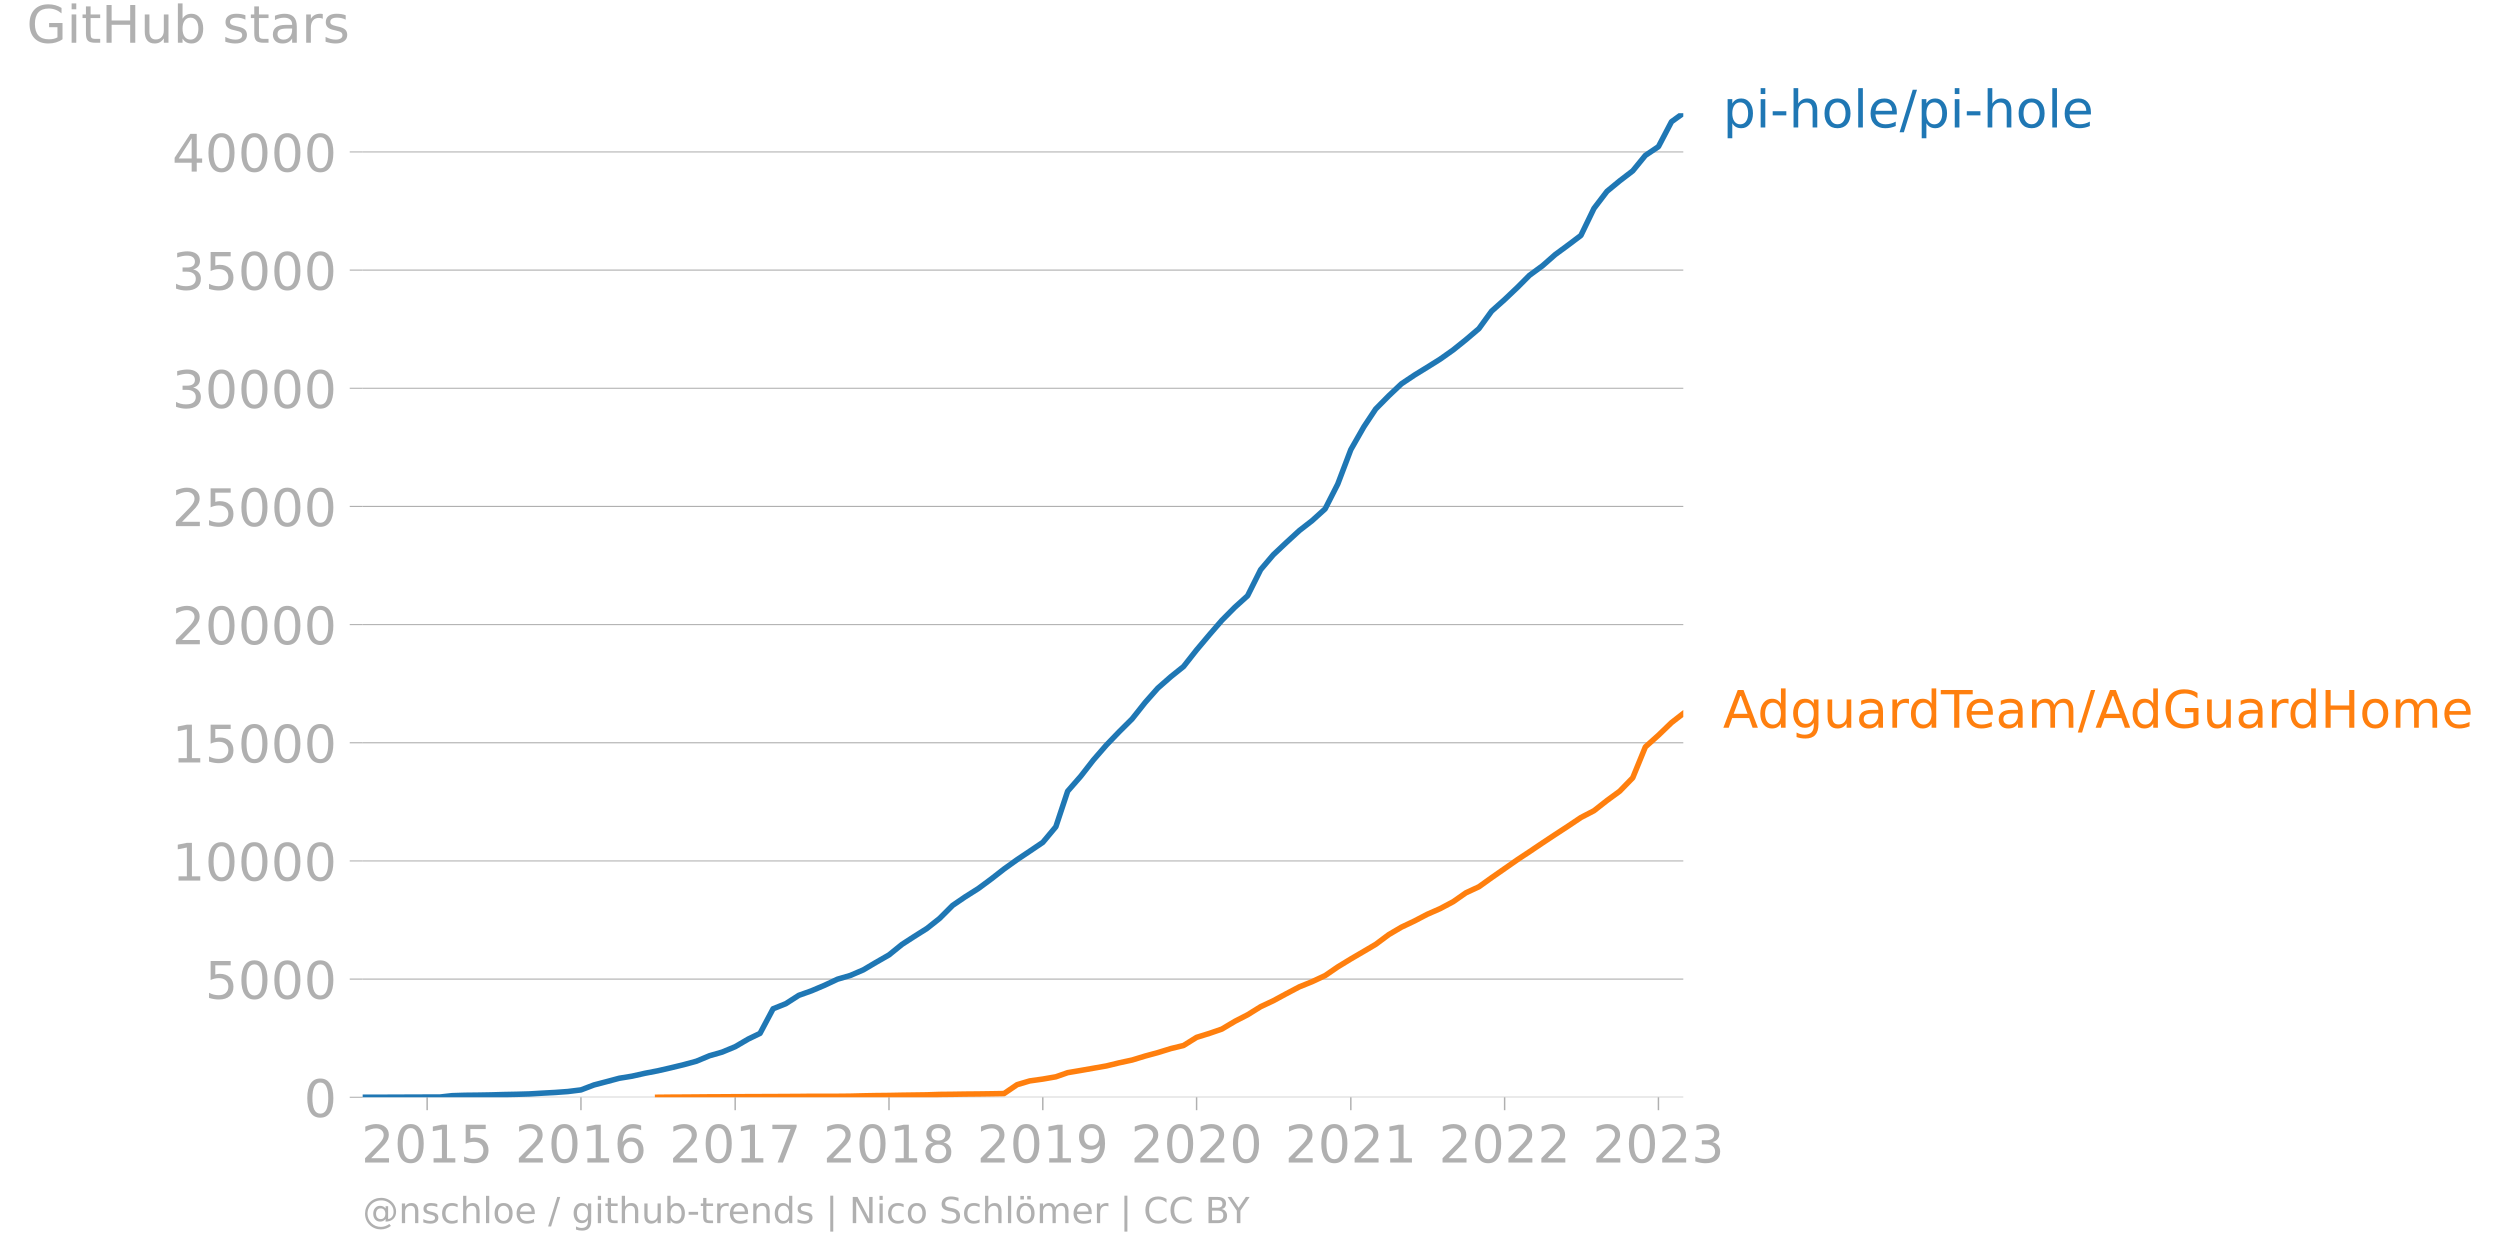
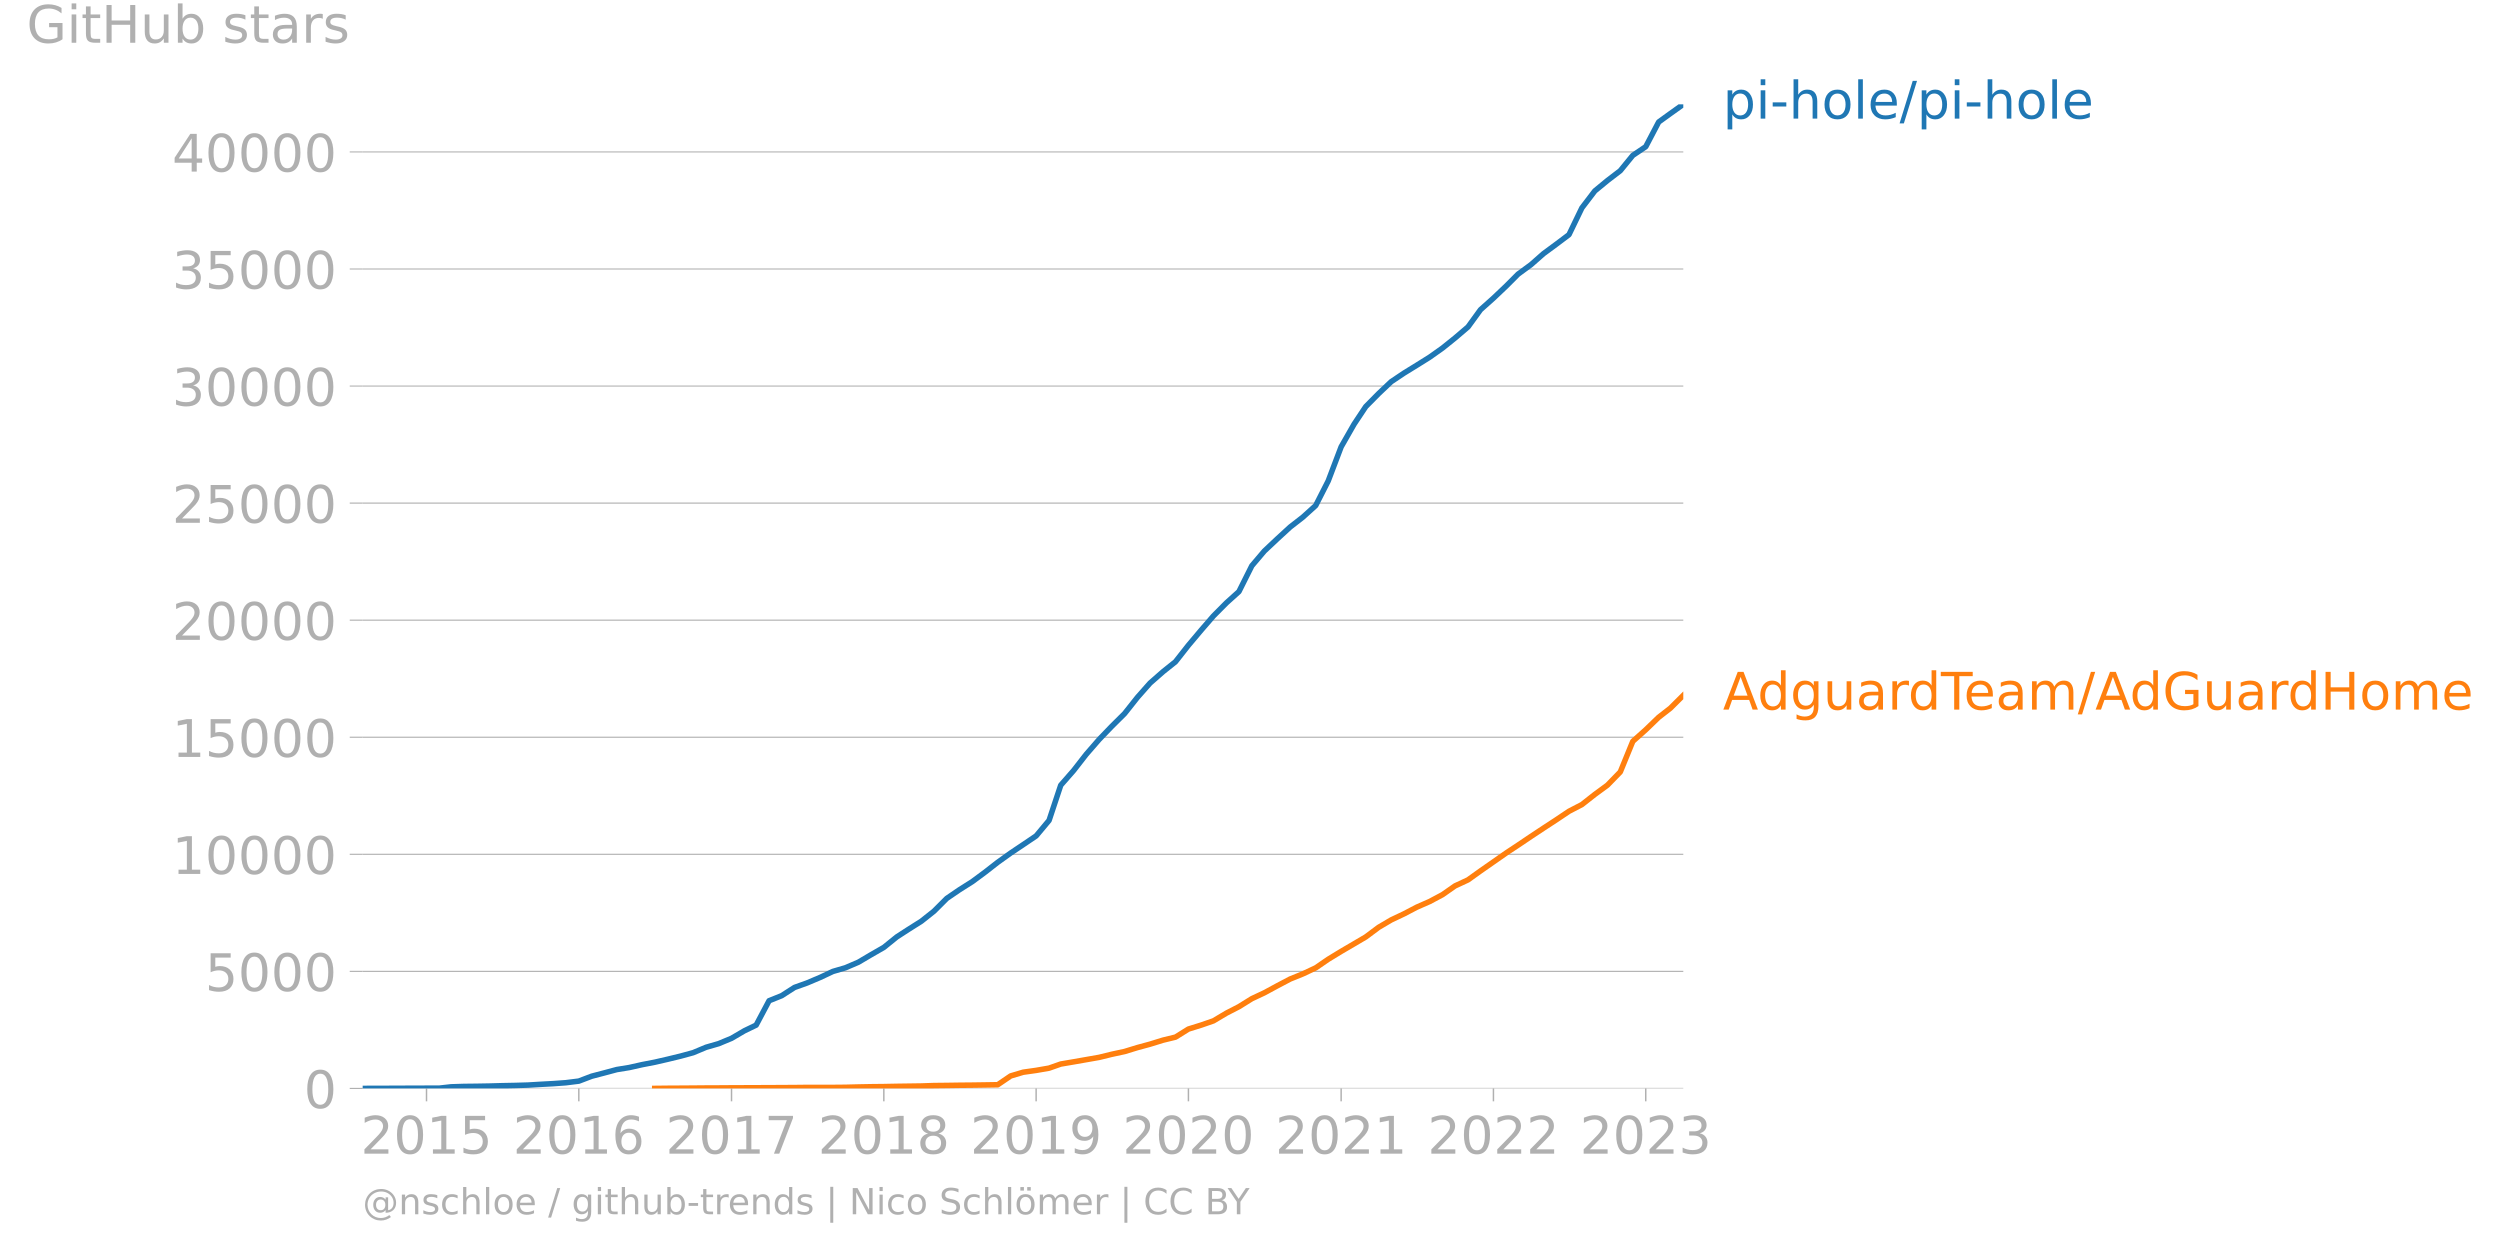
- <svg xmlns="http://www.w3.org/2000/svg" xmlns:xlink="http://www.w3.org/1999/xlink" width="901.394" height="453.667" viewBox="0 0 676.045 340.25">
+ <svg xmlns="http://www.w3.org/2000/svg" xmlns:xlink="http://www.w3.org/1999/xlink" width="901.394" height="450.472" viewBox="0 0 676.045 337.854">
  <defs>
    <style>*{stroke-linejoin:round;stroke-linecap:butt}</style>
  </defs>
  <g id="figure_1">
-     <path id="patch_1" d="M0 340.25h676.045V0H0v340.25z" style="fill:none" />
+     <path id="patch_1" d="M0 337.854h676.045V0H0v337.854z" style="fill:none" />
    <g id="axes_1">
-       <path id="patch_2" d="M98.073 296.723h357.12V30.611H98.073v266.112z" style="fill:none" />
+       <path id="patch_2" d="M98.073 294.327h357.12V28.215H98.073v266.112z" style="fill:none" />
      <g id="matplotlib.axis_1">
        <g id="xtick_1">
          <g id="line2d_1">
            <defs>
-               <path id="md83673de1a" d="M0 0v3.5" style="stroke:#b0b0b0;stroke-width:.4" />
-             </defs>
-             <use xlink:href="#md83673de1a" x="115.508" y="296.723" style="fill:#b0b0b0;stroke:#b0b0b0;stroke-width:.4" />
-           </g>
-           <g id="text_1" style="fill:#b0b0b0" transform="matrix(.14 0 0 -.14 97.693 314.361)">
+               <path id="m248566c7c0" d="M0 0v3.5" style="stroke:#b0b0b0;stroke-width:.4" />
+             </defs>
+             <use xlink:href="#m248566c7c0" x="115.337" y="294.327" style="fill:#b0b0b0;stroke:#b0b0b0;stroke-width:.4" />
+           </g>
+           <g id="text_1" style="fill:#b0b0b0" transform="matrix(.14 0 0 -.14 97.522 311.965)">
            <defs>
              <path id="DejaVuSans-32" d="M1228 531h2203V0H469v531q359 372 979 998 621 627 780 809 303 340 423 576 121 236 121 464 0 372-261 606-261 235-680 235-297 0-627-103-329-103-704-313v638q381 153 712 231 332 78 607 78 725 0 1156-363 431-362 431-968 0-288-108-546-107-257-392-607-78-91-497-524-418-433-1181-1211z" transform="scale(.01563)" />
              <path id="DejaVuSans-30" d="M2034 4250q-487 0-733-480-245-479-245-1442 0-959 245-1439 246-480 733-480 491 0 736 480 246 480 246 1439 0 963-246 1442-245 480-736 480zm0 500q785 0 1199-621 414-620 414-1801 0-1178-414-1799Q2819-91 2034-91q-784 0-1198 620-414 621-414 1799 0 1181 414 1801 414 621 1198 621z" transform="scale(.01563)" />
              <path id="DejaVuSans-31" d="M794 531h1031v3560L703 3866v575l1116 225h631V531h1031V0H794v531z" transform="scale(.01563)" />
              <path id="DejaVuSans-35" d="M691 4666h2478v-532H1269V2991q137 47 274 70 138 23 276 23 781 0 1237-428 457-428 457-1159 0-753-469-1171Q2575-91 1722-91q-294 0-599 50Q819 9 494 109v635q281-153 581-228t634-75q541 0 856 284 316 284 316 772 0 487-316 771-315 285-856 285-253 0-505-56-251-56-513-175v2344z" transform="scale(.01563)" />
            </defs>
            <use xlink:href="#DejaVuSans-32" />
            <use xlink:href="#DejaVuSans-30" x="63.623" />
            <use xlink:href="#DejaVuSans-31" x="127.246" />
            <use xlink:href="#DejaVuSans-35" x="190.869" />
          </g>
        </g>
        <g id="xtick_2">
-           <use xlink:href="#md83673de1a" id="line2d_2" x="157.099" y="296.723" style="fill:#b0b0b0;stroke:#b0b0b0;stroke-width:.4" />
-           <g id="text_2" style="fill:#b0b0b0" transform="matrix(.14 0 0 -.14 139.284 314.361)">
+           <use xlink:href="#m248566c7c0" id="line2d_2" x="156.521" y="294.327" style="fill:#b0b0b0;stroke:#b0b0b0;stroke-width:.4" />
+           <g id="text_2" style="fill:#b0b0b0" transform="matrix(.14 0 0 -.14 138.706 311.965)">
            <defs>
              <path id="DejaVuSans-36" d="M2113 2584q-425 0-674-291-248-290-248-796 0-503 248-796 249-292 674-292t673 292q248 293 248 796 0 506-248 796-248 291-673 291zm1253 1979v-575q-238 112-480 171-242 60-480 60-625 0-955-422-329-422-376-1275 184 272 462 417 279 145 613 145 703 0 1111-427 408-426 408-1160 0-719-425-1154Q2819-91 2113-91q-810 0-1238 620-428 621-428 1799 0 1106 525 1764t1409 658q238 0 480-47t505-140z" transform="scale(.01563)" />
            </defs>
            <use xlink:href="#DejaVuSans-32" />
            <use xlink:href="#DejaVuSans-30" x="63.623" />
            <use xlink:href="#DejaVuSans-31" x="127.246" />
            <use xlink:href="#DejaVuSans-36" x="190.869" />
          </g>
        </g>
        <g id="xtick_3">
-           <use xlink:href="#md83673de1a" id="line2d_3" x="198.805" y="296.723" style="fill:#b0b0b0;stroke:#b0b0b0;stroke-width:.4" />
-           <g id="text_3" style="fill:#b0b0b0" transform="matrix(.14 0 0 -.14 180.99 314.361)">
+           <use xlink:href="#m248566c7c0" id="line2d_3" x="197.818" y="294.327" style="fill:#b0b0b0;stroke:#b0b0b0;stroke-width:.4" />
+           <g id="text_3" style="fill:#b0b0b0" transform="matrix(.14 0 0 -.14 180.003 311.965)">
            <defs>
              <path id="DejaVuSans-37" d="M525 4666h3000v-269L1831 0h-659l1594 4134H525v532z" transform="scale(.01563)" />
            </defs>
            <use xlink:href="#DejaVuSans-32" />
            <use xlink:href="#DejaVuSans-30" x="63.623" />
            <use xlink:href="#DejaVuSans-31" x="127.246" />
            <use xlink:href="#DejaVuSans-37" x="190.869" />
          </g>
        </g>
        <g id="xtick_4">
-           <use xlink:href="#md83673de1a" id="line2d_4" x="240.397" y="296.723" style="fill:#b0b0b0;stroke:#b0b0b0;stroke-width:.4" />
-           <g id="text_4" style="fill:#b0b0b0" transform="matrix(.14 0 0 -.14 222.582 314.361)">
+           <use xlink:href="#m248566c7c0" id="line2d_4" x="239.003" y="294.327" style="fill:#b0b0b0;stroke:#b0b0b0;stroke-width:.4" />
+           <g id="text_4" style="fill:#b0b0b0" transform="matrix(.14 0 0 -.14 221.188 311.965)">
            <defs>
              <path id="DejaVuSans-38" d="M2034 2216q-450 0-708-241-257-241-257-662 0-422 257-663 258-241 708-241t709 242q260 243 260 662 0 421-258 662-257 241-711 241zm-631 268q-406 100-633 378-226 279-226 679 0 559 398 884 399 325 1092 325 697 0 1094-325t397-884q0-400-227-679-226-278-629-378 456-106 710-416 255-309 255-755 0-679-414-1042Q2806-91 2034-91q-771 0-1186 362-414 363-414 1042 0 446 256 755 257 310 713 416zm-231 997q0-362 226-565 227-203 636-203 407 0 636 203 230 203 230 565 0 363-230 566-229 203-636 203-409 0-636-203-226-203-226-566z" transform="scale(.01563)" />
            </defs>
            <use xlink:href="#DejaVuSans-32" />
            <use xlink:href="#DejaVuSans-30" x="63.623" />
            <use xlink:href="#DejaVuSans-31" x="127.246" />
            <use xlink:href="#DejaVuSans-38" x="190.869" />
          </g>
        </g>
        <g id="xtick_5">
-           <use xlink:href="#md83673de1a" id="line2d_5" x="281.989" y="296.723" style="fill:#b0b0b0;stroke:#b0b0b0;stroke-width:.4" />
-           <g id="text_5" style="fill:#b0b0b0" transform="matrix(.14 0 0 -.14 264.174 314.361)">
+           <use xlink:href="#m248566c7c0" id="line2d_5" x="280.187" y="294.327" style="fill:#b0b0b0;stroke:#b0b0b0;stroke-width:.4" />
+           <g id="text_5" style="fill:#b0b0b0" transform="matrix(.14 0 0 -.14 262.372 311.965)">
            <defs>
              <path id="DejaVuSans-39" d="M703 97v575q238-113 481-172 244-59 479-59 625 0 954 420 330 420 377 1277-181-269-460-413-278-144-615-144-700 0-1108 423-408 424-408 1159 0 718 425 1152 425 435 1131 435 810 0 1236-621 427-620 427-1801 0-1103-524-1761Q2575-91 1691-91q-238 0-482 47Q966 3 703 97zm1256 1978q425 0 673 290 249 291 249 798 0 503-249 795-248 292-673 292t-673-292q-248-292-248-795 0-507 248-798 248-290 673-290z" transform="scale(.01563)" />
            </defs>
            <use xlink:href="#DejaVuSans-32" />
            <use xlink:href="#DejaVuSans-30" x="63.623" />
            <use xlink:href="#DejaVuSans-31" x="127.246" />
            <use xlink:href="#DejaVuSans-39" x="190.869" />
          </g>
        </g>
        <g id="xtick_6">
-           <use xlink:href="#md83673de1a" id="line2d_6" x="323.581" y="296.723" style="fill:#b0b0b0;stroke:#b0b0b0;stroke-width:.4" />
-           <g id="text_6" style="fill:#b0b0b0" transform="matrix(.14 0 0 -.14 305.766 314.361)">
+           <use xlink:href="#m248566c7c0" id="line2d_6" x="321.372" y="294.327" style="fill:#b0b0b0;stroke:#b0b0b0;stroke-width:.4" />
+           <g id="text_6" style="fill:#b0b0b0" transform="matrix(.14 0 0 -.14 303.557 311.965)">
            <use xlink:href="#DejaVuSans-32" />
            <use xlink:href="#DejaVuSans-30" x="63.623" />
            <use xlink:href="#DejaVuSans-32" x="127.246" />
            <use xlink:href="#DejaVuSans-30" x="190.869" />
          </g>
        </g>
        <g id="xtick_7">
-           <use xlink:href="#md83673de1a" id="line2d_7" x="365.286" y="296.723" style="fill:#b0b0b0;stroke:#b0b0b0;stroke-width:.4" />
-           <g id="text_7" style="fill:#b0b0b0" transform="matrix(.14 0 0 -.14 347.471 314.361)">
+           <use xlink:href="#m248566c7c0" id="line2d_7" x="362.669" y="294.327" style="fill:#b0b0b0;stroke:#b0b0b0;stroke-width:.4" />
+           <g id="text_7" style="fill:#b0b0b0" transform="matrix(.14 0 0 -.14 344.854 311.965)">
            <use xlink:href="#DejaVuSans-32" />
            <use xlink:href="#DejaVuSans-30" x="63.623" />
            <use xlink:href="#DejaVuSans-32" x="127.246" />
            <use xlink:href="#DejaVuSans-31" x="190.869" />
          </g>
        </g>
        <g id="xtick_8">
-           <use xlink:href="#md83673de1a" id="line2d_8" x="406.878" y="296.723" style="fill:#b0b0b0;stroke:#b0b0b0;stroke-width:.4" />
-           <g id="text_8" style="fill:#b0b0b0" transform="matrix(.14 0 0 -.14 389.063 314.361)">
+           <use xlink:href="#m248566c7c0" id="line2d_8" x="403.854" y="294.327" style="fill:#b0b0b0;stroke:#b0b0b0;stroke-width:.4" />
+           <g id="text_8" style="fill:#b0b0b0" transform="matrix(.14 0 0 -.14 386.039 311.965)">
            <use xlink:href="#DejaVuSans-32" />
            <use xlink:href="#DejaVuSans-30" x="63.623" />
            <use xlink:href="#DejaVuSans-32" x="127.246" />
            <use xlink:href="#DejaVuSans-32" x="190.869" />
          </g>
        </g>
        <g id="xtick_9">
-           <use xlink:href="#md83673de1a" id="line2d_9" x="448.47" y="296.723" style="fill:#b0b0b0;stroke:#b0b0b0;stroke-width:.4" />
-           <g id="text_9" style="fill:#b0b0b0" transform="matrix(.14 0 0 -.14 430.655 314.361)">
+           <use xlink:href="#m248566c7c0" id="line2d_9" x="445.038" y="294.327" style="fill:#b0b0b0;stroke:#b0b0b0;stroke-width:.4" />
+           <g id="text_9" style="fill:#b0b0b0" transform="matrix(.14 0 0 -.14 427.223 311.965)">
            <defs>
              <path id="DejaVuSans-33" d="M2597 2516q453-97 707-404 255-306 255-756 0-690-475-1069Q2609-91 1734-91q-293 0-604 58T488 141v609q262-153 574-231 313-78 654-78 593 0 904 234t311 681q0 413-289 645-289 233-804 233h-544v519h569q465 0 712 186t247 536q0 359-255 551-254 193-729 193-260 0-557-57-297-56-653-174v562q360 100 674 150t592 50q719 0 1137-327 419-326 419-882 0-388-222-655t-631-370z" transform="scale(.01563)" />
            </defs>
            <use xlink:href="#DejaVuSans-32" />
            <use xlink:href="#DejaVuSans-30" x="63.623" />
            <use xlink:href="#DejaVuSans-32" x="127.246" />
            <use xlink:href="#DejaVuSans-33" x="190.869" />
          </g>
        </g>
      </g>
      <g id="matplotlib.axis_2">
        <g id="ytick_1">
-           <path id="line2d_10" d="M98.073 296.723h357.12" clip-path="url(#p915dbb4cf4)" style="fill:none;stroke:#b0b0b0;stroke-width:.3;stroke-linecap:square" />
+           <path id="line2d_10" d="M98.073 294.327h357.12" clip-path="url(#p8811981407)" style="fill:none;stroke:#b0b0b0;stroke-width:.3;stroke-linecap:square" />
          <g id="line2d_11">
            <defs>
-               <path id="m21012e9439" d="M0 0h-3.5" style="stroke:#b0b0b0;stroke-width:.3" />
-             </defs>
-             <use xlink:href="#m21012e9439" x="98.073" y="296.723" style="fill:#b0b0b0;stroke:#b0b0b0;stroke-width:.3" />
-           </g>
-           <use xlink:href="#DejaVuSans-30" id="text_10" style="fill:#b0b0b0" transform="matrix(.14 0 0 -.14 82.166 302.042)" />
+               <path id="m2e9e8e175a" d="M0 0h-3.5" style="stroke:#b0b0b0;stroke-width:.3" />
+             </defs>
+             <use xlink:href="#m2e9e8e175a" x="98.073" y="294.327" style="fill:#b0b0b0;stroke:#b0b0b0;stroke-width:.3" />
+           </g>
+           <use xlink:href="#DejaVuSans-30" id="text_10" style="fill:#b0b0b0" transform="matrix(.14 0 0 -.14 82.166 299.646)" />
        </g>
        <g id="ytick_2">
-           <path id="line2d_12" d="M98.073 264.768h357.12" clip-path="url(#p915dbb4cf4)" style="fill:none;stroke:#b0b0b0;stroke-width:.3;stroke-linecap:square" />
-           <use xlink:href="#m21012e9439" id="line2d_13" x="98.073" y="264.768" style="fill:#b0b0b0;stroke:#b0b0b0;stroke-width:.3" />
-           <g id="text_11" style="fill:#b0b0b0" transform="matrix(.14 0 0 -.14 55.443 270.087)">
+           <path id="line2d_12" d="M98.073 262.672h357.12" clip-path="url(#p8811981407)" style="fill:none;stroke:#b0b0b0;stroke-width:.3;stroke-linecap:square" />
+           <use xlink:href="#m2e9e8e175a" id="line2d_13" x="98.073" y="262.672" style="fill:#b0b0b0;stroke:#b0b0b0;stroke-width:.3" />
+           <g id="text_11" style="fill:#b0b0b0" transform="matrix(.14 0 0 -.14 55.443 267.99)">
            <use xlink:href="#DejaVuSans-35" />
            <use xlink:href="#DejaVuSans-30" x="63.623" />
            <use xlink:href="#DejaVuSans-30" x="127.246" />
            <use xlink:href="#DejaVuSans-30" x="190.869" />
          </g>
        </g>
        <g id="ytick_3">
-           <path id="line2d_14" d="M98.073 232.814h357.12" clip-path="url(#p915dbb4cf4)" style="fill:none;stroke:#b0b0b0;stroke-width:.3;stroke-linecap:square" />
-           <use xlink:href="#m21012e9439" id="line2d_15" x="98.073" y="232.814" style="fill:#b0b0b0;stroke:#b0b0b0;stroke-width:.3" />
-           <g id="text_12" style="fill:#b0b0b0" transform="matrix(.14 0 0 -.14 46.536 238.133)">
+           <path id="line2d_14" d="M98.073 231.017h357.12" clip-path="url(#p8811981407)" style="fill:none;stroke:#b0b0b0;stroke-width:.3;stroke-linecap:square" />
+           <use xlink:href="#m2e9e8e175a" id="line2d_15" x="98.073" y="231.017" style="fill:#b0b0b0;stroke:#b0b0b0;stroke-width:.3" />
+           <g id="text_12" style="fill:#b0b0b0" transform="matrix(.14 0 0 -.14 46.536 236.336)">
            <use xlink:href="#DejaVuSans-31" />
            <use xlink:href="#DejaVuSans-30" x="63.623" />
            <use xlink:href="#DejaVuSans-30" x="127.246" />
            <use xlink:href="#DejaVuSans-30" x="190.869" />
            <use xlink:href="#DejaVuSans-30" x="254.492" />
          </g>
        </g>
        <g id="ytick_4">
-           <path id="line2d_16" d="M98.073 200.86h357.12" clip-path="url(#p915dbb4cf4)" style="fill:none;stroke:#b0b0b0;stroke-width:.3;stroke-linecap:square" />
-           <use xlink:href="#m21012e9439" id="line2d_17" x="98.073" y="200.859" style="fill:#b0b0b0;stroke:#b0b0b0;stroke-width:.3" />
-           <g id="text_13" style="fill:#b0b0b0" transform="matrix(.14 0 0 -.14 46.536 206.178)">
+           <path id="line2d_16" d="M98.073 199.362h357.12" clip-path="url(#p8811981407)" style="fill:none;stroke:#b0b0b0;stroke-width:.3;stroke-linecap:square" />
+           <use xlink:href="#m2e9e8e175a" id="line2d_17" x="98.073" y="199.362" style="fill:#b0b0b0;stroke:#b0b0b0;stroke-width:.3" />
+           <g id="text_13" style="fill:#b0b0b0" transform="matrix(.14 0 0 -.14 46.536 204.68)">
            <use xlink:href="#DejaVuSans-31" />
            <use xlink:href="#DejaVuSans-35" x="63.623" />
            <use xlink:href="#DejaVuSans-30" x="127.246" />
            <use xlink:href="#DejaVuSans-30" x="190.869" />
            <use xlink:href="#DejaVuSans-30" x="254.492" />
          </g>
        </g>
        <g id="ytick_5">
-           <path id="line2d_18" d="M98.073 168.905h357.12" clip-path="url(#p915dbb4cf4)" style="fill:none;stroke:#b0b0b0;stroke-width:.3;stroke-linecap:square" />
-           <use xlink:href="#m21012e9439" id="line2d_19" x="98.073" y="168.905" style="fill:#b0b0b0;stroke:#b0b0b0;stroke-width:.3" />
-           <g id="text_14" style="fill:#b0b0b0" transform="matrix(.14 0 0 -.14 46.536 174.223)">
+           <path id="line2d_18" d="M98.073 167.706h357.12" clip-path="url(#p8811981407)" style="fill:none;stroke:#b0b0b0;stroke-width:.3;stroke-linecap:square" />
+           <use xlink:href="#m2e9e8e175a" id="line2d_19" x="98.073" y="167.706" style="fill:#b0b0b0;stroke:#b0b0b0;stroke-width:.3" />
+           <g id="text_14" style="fill:#b0b0b0" transform="matrix(.14 0 0 -.14 46.536 173.025)">
            <use xlink:href="#DejaVuSans-32" />
            <use xlink:href="#DejaVuSans-30" x="63.623" />
            <use xlink:href="#DejaVuSans-30" x="127.246" />
            <use xlink:href="#DejaVuSans-30" x="190.869" />
            <use xlink:href="#DejaVuSans-30" x="254.492" />
          </g>
        </g>
        <g id="ytick_6">
-           <path id="line2d_20" d="M98.073 136.95h357.12" clip-path="url(#p915dbb4cf4)" style="fill:none;stroke:#b0b0b0;stroke-width:.3;stroke-linecap:square" />
-           <use xlink:href="#m21012e9439" id="line2d_21" x="98.073" y="136.95" style="fill:#b0b0b0;stroke:#b0b0b0;stroke-width:.3" />
-           <g id="text_15" style="fill:#b0b0b0" transform="matrix(.14 0 0 -.14 46.536 142.269)">
+           <path id="line2d_20" d="M98.073 136.051h357.12" clip-path="url(#p8811981407)" style="fill:none;stroke:#b0b0b0;stroke-width:.3;stroke-linecap:square" />
+           <use xlink:href="#m2e9e8e175a" id="line2d_21" x="98.073" y="136.051" style="fill:#b0b0b0;stroke:#b0b0b0;stroke-width:.3" />
+           <g id="text_15" style="fill:#b0b0b0" transform="matrix(.14 0 0 -.14 46.536 141.37)">
            <use xlink:href="#DejaVuSans-32" />
            <use xlink:href="#DejaVuSans-35" x="63.623" />
            <use xlink:href="#DejaVuSans-30" x="127.246" />
            <use xlink:href="#DejaVuSans-30" x="190.869" />
            <use xlink:href="#DejaVuSans-30" x="254.492" />
          </g>
        </g>
        <g id="ytick_7">
-           <path id="line2d_22" d="M98.073 104.995h357.12" clip-path="url(#p915dbb4cf4)" style="fill:none;stroke:#b0b0b0;stroke-width:.3;stroke-linecap:square" />
-           <use xlink:href="#m21012e9439" id="line2d_23" x="98.073" y="104.995" style="fill:#b0b0b0;stroke:#b0b0b0;stroke-width:.3" />
-           <g id="text_16" style="fill:#b0b0b0" transform="matrix(.14 0 0 -.14 46.536 110.314)">
+           <path id="line2d_22" d="M98.073 104.396h357.12" clip-path="url(#p8811981407)" style="fill:none;stroke:#b0b0b0;stroke-width:.3;stroke-linecap:square" />
+           <use xlink:href="#m2e9e8e175a" id="line2d_23" x="98.073" y="104.396" style="fill:#b0b0b0;stroke:#b0b0b0;stroke-width:.3" />
+           <g id="text_16" style="fill:#b0b0b0" transform="matrix(.14 0 0 -.14 46.536 109.715)">
            <use xlink:href="#DejaVuSans-33" />
            <use xlink:href="#DejaVuSans-30" x="63.623" />
            <use xlink:href="#DejaVuSans-30" x="127.246" />
            <use xlink:href="#DejaVuSans-30" x="190.869" />
            <use xlink:href="#DejaVuSans-30" x="254.492" />
          </g>
        </g>
        <g id="ytick_8">
-           <path id="line2d_24" d="M98.073 73.04h357.12" clip-path="url(#p915dbb4cf4)" style="fill:none;stroke:#b0b0b0;stroke-width:.3;stroke-linecap:square" />
-           <use xlink:href="#m21012e9439" id="line2d_25" x="98.073" y="73.041" style="fill:#b0b0b0;stroke:#b0b0b0;stroke-width:.3" />
-           <g id="text_17" style="fill:#b0b0b0" transform="matrix(.14 0 0 -.14 46.536 78.36)">
+           <path id="line2d_24" d="M98.073 72.741h357.12" clip-path="url(#p8811981407)" style="fill:none;stroke:#b0b0b0;stroke-width:.3;stroke-linecap:square" />
+           <use xlink:href="#m2e9e8e175a" id="line2d_25" x="98.073" y="72.741" style="fill:#b0b0b0;stroke:#b0b0b0;stroke-width:.3" />
+           <g id="text_17" style="fill:#b0b0b0" transform="matrix(.14 0 0 -.14 46.536 78.06)">
            <use xlink:href="#DejaVuSans-33" />
            <use xlink:href="#DejaVuSans-35" x="63.623" />
            <use xlink:href="#DejaVuSans-30" x="127.246" />
            <use xlink:href="#DejaVuSans-30" x="190.869" />
            <use xlink:href="#DejaVuSans-30" x="254.492" />
          </g>
        </g>
        <g id="ytick_9">
-           <path id="line2d_26" d="M98.073 41.086h357.12" clip-path="url(#p915dbb4cf4)" style="fill:none;stroke:#b0b0b0;stroke-width:.3;stroke-linecap:square" />
-           <use xlink:href="#m21012e9439" id="line2d_27" x="98.073" y="41.086" style="fill:#b0b0b0;stroke:#b0b0b0;stroke-width:.3" />
+           <path id="line2d_26" d="M98.073 41.086h357.12" clip-path="url(#p8811981407)" style="fill:none;stroke:#b0b0b0;stroke-width:.3;stroke-linecap:square" />
+           <use xlink:href="#m2e9e8e175a" id="line2d_27" x="98.073" y="41.086" style="fill:#b0b0b0;stroke:#b0b0b0;stroke-width:.3" />
          <g id="text_18" style="fill:#b0b0b0" transform="matrix(.14 0 0 -.14 46.536 46.405)">
            <defs>
              <path id="DejaVuSans-34" d="M2419 4116 825 1625h1594v2491zm-166 550h794V1625h666v-525h-666V0h-628v1100H313v609l1940 2957z" transform="scale(.01563)" />
            </defs>
            <use xlink:href="#DejaVuSans-34" />
            <use xlink:href="#DejaVuSans-30" x="63.623" />
            <use xlink:href="#DejaVuSans-30" x="127.246" />
            <use xlink:href="#DejaVuSans-30" x="190.869" />
            <use xlink:href="#DejaVuSans-30" x="254.492" />
          </g>
        </g>
        <g id="text_19" style="fill:#b0b0b0" transform="matrix(.14 0 0 -.14 7.2 11.563)">
          <defs>
            <path id="DejaVuSans-47" d="M3809 666v1253H2778v519h1656V434q-365-259-806-392-440-133-940-133-1094 0-1712 639-617 640-617 1780 0 1144 617 1783 618 639 1712 639 456 0 867-113 411-112 758-331v-672q-350 297-744 447t-828 150q-857 0-1287-478-429-478-429-1425 0-944 429-1422 430-478 1287-478 334 0 596 58 263 58 472 180z" transform="scale(.01563)" />
            <path id="DejaVuSans-69" d="M603 3500h575V0H603v3500zm0 1363h575v-729H603v729z" transform="scale(.01563)" />
            <path id="DejaVuSans-74" d="M1172 4494v-994h1184v-447H1172V1153q0-428 117-550t477-122h590V0h-590q-666 0-919 248-253 249-253 905v1900H172v447h422v994h578z" transform="scale(.01563)" />
            <path id="DejaVuSans-48" d="M628 4666h631V2753h2294v1913h631V0h-631v2222H1259V0H628v4666z" transform="scale(.01563)" />
            <path id="DejaVuSans-75" d="M544 1381v2119h575V1403q0-497 193-746 194-248 582-248 465 0 735 297 271 297 271 810v1984h575V0h-575v538q-209-319-486-474-276-155-642-155-603 0-916 375-312 375-312 1097zm1447 2203z" transform="scale(.01563)" />
            <path id="DejaVuSans-62" d="M3116 1747q0 634-261 995t-717 361q-457 0-718-361t-261-995q0-634 261-995t718-361q456 0 717 361t261 995zM1159 2969q182 312 458 463 277 152 661 152 638 0 1036-506 399-506 399-1331T3314 415Q2916-91 2278-91q-384 0-661 152-276 152-458 464V0H581v4863h578V2969z" transform="scale(.01563)" />
            <path id="DejaVuSans-73" d="M2834 3397v-544q-243 125-506 187-262 63-544 63-428 0-642-131t-214-394q0-200 153-314t616-217l197-44q612-131 870-370t258-667q0-488-386-773Q2250-91 1575-91q-281 0-586 55T347 128v594q319-166 628-249 309-82 613-82 406 0 624 139 219 139 219 392 0 234-158 359-157 125-692 241l-200 47q-534 112-772 345-237 233-237 639 0 494 350 762 350 269 994 269 318 0 599-47 282-46 519-140z" transform="scale(.01563)" />
            <path id="DejaVuSans-61" d="M2194 1759q-697 0-966-159t-269-544q0-306 202-486 202-179 548-179 479 0 768 339t289 901v128h-572zm1147 238V0h-575v531q-197-318-491-470T1556-91q-537 0-855 302-317 302-317 808 0 590 395 890 396 300 1180 300h807v57q0 397-261 614t-733 217q-300 0-585-72-284-72-546-216v532q315 122 612 182 297 61 578 61 760 0 1135-394 375-393 375-1193z" transform="scale(.01563)" />
            <path id="DejaVuSans-72" d="M2631 2963q-97 56-211 82-114 27-251 27-488 0-749-317t-261-911V0H581v3500h578v-544q182 319 472 473 291 155 707 155 59 0 131-8 72-7 159-23l3-590z" transform="scale(.01563)" />
          </defs>
          <use xlink:href="#DejaVuSans-47" />
          <use xlink:href="#DejaVuSans-69" x="77.49" />
          <use xlink:href="#DejaVuSans-74" x="105.273" />
          <use xlink:href="#DejaVuSans-48" x="144.482" />
          <use xlink:href="#DejaVuSans-75" x="219.678" />
          <use xlink:href="#DejaVuSans-62" x="283.057" />
          <use xlink:href="#DejaVuSans-20" x="346.533" />
          <use xlink:href="#DejaVuSans-73" x="378.32" />
          <use xlink:href="#DejaVuSans-74" x="430.42" />
          <use xlink:href="#DejaVuSans-61" x="469.629" />
          <use xlink:href="#DejaVuSans-72" x="530.908" />
          <use xlink:href="#DejaVuSans-73" x="572.021" />
        </g>
      </g>
-       <path id="line2d_28" d="m177.838 296.723 3.533-.038 3.532-.02 3.419-.025 3.532-.032 3.419-.013 3.532-.025 3.533-.013 3.19-.013 3.533-.013 3.418-.019 3.533-.019 3.418-.038H226.495l3.419-.032 3.532-.09 3.418-.064 3.533-.038 3.532-.07 3.191-.045 3.532-.051 3.419-.115 3.532-.038 3.419-.052 3.532-.032 3.533-.05 3.418-.058 3.533-2.403 3.418-1.016 3.533-.499 3.532-.613 3.19-1.119 3.533-.6 3.419-.601 3.532-.62 3.419-.837 3.532-.761 3.533-1.08 3.418-.927 3.533-1.093 3.418-.83 3.533-2.199 3.532-1.1 3.305-1.143 3.532-2.103 3.419-1.757 3.532-2.192 3.419-1.604 3.532-1.911 3.532-1.86 3.419-1.38 3.532-1.656 3.419-2.345 3.532-2.154 3.533-2.064 3.19-1.88 3.533-2.632 3.418-2.013 3.533-1.675 3.418-1.79 3.533-1.552 3.532-1.88 3.419-2.39 3.532-1.642 3.419-2.448 3.532-2.46 3.533-2.467 3.19-2.109 3.533-2.377 3.418-2.263 3.533-2.307 3.418-2.294 3.533-1.835 3.532-2.773 3.419-2.505 3.532-3.63 3.419-8.353 3.532-3.158 3.533-3.406 3.19-2.48" clip-path="url(#p915dbb4cf4)" style="fill:none;stroke:#ff7f0e;stroke-width:1.5;stroke-linecap:square" />
-       <path id="line2d_29" d="m98.073 296.723 3.533-.006 3.418-.013 3.533-.013 3.418-.019 3.533-.006 3.532-.013 3.19-.358 3.533-.109 3.419-.038 3.532-.064 3.418-.096 3.533-.07 3.532-.102 3.419-.205 3.532-.192 3.419-.249 3.532-.44 3.533-1.343 3.304-.863 3.533-.946 3.418-.556 3.533-.792 3.418-.658 3.533-.812 3.532-.856 3.419-.933 3.532-1.477 3.419-.984 3.532-1.463 3.533-2.065 3.19-1.54 3.533-6.653 3.418-1.368 3.533-2.262 3.418-1.22 3.533-1.496 3.532-1.655 3.419-.997 3.532-1.515 3.418-2.02 3.533-2.025 3.532-2.857 3.191-2.064 3.532-2.23 3.419-2.71 3.532-3.528 3.419-2.333 3.532-2.23 3.533-2.614 3.418-2.665 3.533-2.531 3.418-2.288 3.533-2.384 3.532-4.23 3.19-9.606 3.533-4.04 3.419-4.39 3.532-4.065 3.419-3.553 3.532-3.509 3.533-4.454 3.418-3.867 3.533-3.1 3.418-2.735 3.533-4.492 3.532-4.193 3.305-3.815 3.532-3.56 3.419-3.08 3.532-7.056 3.419-4.026 3.532-3.324 3.532-3.24 3.419-2.652 3.532-3.195 3.419-6.717 3.532-9.306 3.533-6.186 3.19-4.8 3.533-3.572 3.418-3.234 3.533-2.365 3.418-2.102 3.533-2.211 3.532-2.5 3.419-2.747 3.532-3.01 3.419-4.71 3.532-3.151 3.533-3.356 3.19-3.201 3.533-2.589 3.418-3.01 3.533-2.601 3.418-2.576 3.533-7.31 3.532-4.628 3.419-2.818 3.532-2.704 3.419-4.186 3.532-2.37 3.533-6.737 3.19-2.307" clip-path="url(#p915dbb4cf4)" style="fill:none;stroke:#1f77b4;stroke-width:1.5;stroke-linecap:square" />
-       <g id="text_20" style="fill:#1f77b4" transform="matrix(.14 0 0 -.14 465.907 34.474)">
+       <path id="line2d_28" d="m177.057 294.327 3.498-.038 3.498-.02 3.385-.024 3.498-.032 3.385-.013 3.497-.025 3.498-.013 3.16-.012 3.498-.013 3.385-.019 3.497-.019 3.385-.038h6.996l3.385-.032 3.498-.088 3.385-.064 3.498-.038 3.498-.07 3.16-.044 3.497-.05 3.385-.114 3.498-.038 3.385-.05 3.498-.032 3.498-.051 3.385-.057 3.498-2.38 3.385-1.007 3.497-.494 3.498-.608 3.16-1.108 3.497-.595 3.385-.595 3.498-.614 3.385-.83 3.498-.753 3.498-1.07 3.385-.918 3.498-1.082 3.385-.823 3.498-2.178 3.498-1.09 3.272-1.132 3.498-2.083 3.385-1.741 3.498-2.172 3.385-1.589 3.498-1.893 3.497-1.842 3.385-1.368 3.498-1.64 3.385-2.323 3.498-2.134 3.498-2.045 3.16-1.86 3.497-2.61 3.385-1.993 3.498-1.66 3.385-1.772 3.498-1.538 3.498-1.862 3.385-2.367 3.498-1.628 3.385-2.424 3.498-2.438 3.497-2.444 3.16-2.089 3.498-2.355 3.385-2.241 3.498-2.286 3.385-2.272 3.497-1.817 3.498-2.748 3.385-2.482 3.498-3.596 3.385-8.275 3.498-3.127 3.498-3.375 3.16-2.456 3.497-3.482" clip-path="url(#p8811981407)" style="fill:none;stroke:#ff7f0e;stroke-width:1.5;stroke-linecap:square" />
+       <path id="line2d_29" d="m98.073 294.327 3.498-.006 3.385-.013 3.498-.013 3.385-.019 3.498-.006 3.498-.013 3.159-.354 3.498-.108 3.385-.038 3.498-.063 3.385-.095 3.498-.07 3.497-.101 3.385-.203 3.498-.19 3.385-.247 3.498-.436 3.498-1.33 3.272-.855 3.498-.937 3.385-.55 3.498-.785 3.385-.653 3.498-.804 3.498-.848 3.385-.924 3.498-1.463 3.385-.975 3.497-1.45 3.498-2.044 3.16-1.526 3.498-6.59 3.385-1.356 3.497-2.24 3.385-1.21 3.498-1.481 3.498-1.64 3.385-.988 3.498-1.5 3.385-2 3.498-2.008 3.498-2.83 3.16-2.045 3.497-2.21 3.385-2.684 3.498-3.494 3.385-2.311 3.498-2.21 3.498-2.59 3.385-2.64 3.498-2.506 3.385-2.267 3.497-2.361 3.498-4.191 3.16-9.516 3.497-4.001 3.385-4.35 3.498-4.026 3.385-3.52 3.498-3.476 3.498-4.413 3.385-3.83 3.498-3.07 3.385-2.71 3.498-4.45 3.498-4.154 3.272-3.78 3.498-3.526 3.385-3.051 3.498-6.99 3.385-3.988 3.498-3.293 3.497-3.21 3.385-2.627 3.498-3.165 3.385-6.654 3.498-9.218 3.498-6.129 3.16-4.754 3.497-3.54 3.385-3.203 3.498-2.342 3.385-2.083 3.498-2.19 3.498-2.476 3.385-2.722 3.498-2.982 3.385-4.666 3.498-3.122 3.497-3.323 3.16-3.172 3.498-2.564 3.385-2.982 3.498-2.577 3.385-2.551 3.497-7.243 3.498-4.584 3.385-2.792 3.498-2.678 3.385-4.146 3.498-2.35 3.498-6.672 3.16-2.286 3.497-2.494" clip-path="url(#p8811981407)" style="fill:none;stroke:#1f77b4;stroke-width:1.5;stroke-linecap:square" />
+       <g id="text_20" style="fill:#1f77b4" transform="matrix(.14 0 0 -.14 465.907 32.078)">
        <defs>
          <path id="DejaVuSans-70" d="M1159 525v-1856H581v4831h578v-531q182 312 458 463 277 152 661 152 638 0 1036-506 399-506 399-1331T3314 415Q2916-91 2278-91q-384 0-661 152-276 152-458 464zm1957 1222q0 634-261 995t-717 361q-457 0-718-361t-261-995q0-634 261-995t718-361q456 0 717 361t261 995z" transform="scale(.01563)" />
          <path id="DejaVuSans-2d" d="M313 2009h1684v-512H313v512z" transform="scale(.01563)" />
          <path id="DejaVuSans-68" d="M3513 2113V0h-575v2094q0 497-194 743-194 247-581 247-466 0-735-297-269-296-269-809V0H581v4863h578V2956q207 316 486 472 280 156 646 156 603 0 912-373 310-373 310-1098z" transform="scale(.01563)" />
          <path id="DejaVuSans-6f" d="M1959 3097q-462 0-731-361t-269-989q0-628 267-989 268-361 733-361 460 0 728 362 269 363 269 988 0 622-269 986-268 364-728 364zm0 487q750 0 1178-488 429-487 429-1349 0-859-429-1349Q2709-91 1959-91q-753 0-1180 489-426 490-426 1349 0 862 426 1349 427 488 1180 488z" transform="scale(.01563)" />
          <path id="DejaVuSans-6c" d="M603 4863h575V0H603v4863z" transform="scale(.01563)" />
          <path id="DejaVuSans-65" d="M3597 1894v-281H953q38-594 358-905t892-311q331 0 642 81t618 244V178Q3153 47 2828-22t-659-69q-838 0-1327 487-489 488-489 1320 0 859 464 1363 464 505 1252 505 706 0 1117-455 411-454 411-1235zm-575 169q-6 471-264 752-258 282-683 282-481 0-770-272t-333-766l2050 4z" transform="scale(.01563)" />
          <path id="DejaVuSans-2f" d="M1625 4666h531L531-594H0l1625 5260z" transform="scale(.01563)" />
        </defs>
        <use xlink:href="#DejaVuSans-70" />
        <use xlink:href="#DejaVuSans-69" x="63.477" />
        <use xlink:href="#DejaVuSans-2d" x="91.26" />
        <use xlink:href="#DejaVuSans-68" x="127.344" />
        <use xlink:href="#DejaVuSans-6f" x="190.723" />
        <use xlink:href="#DejaVuSans-6c" x="251.904" />
        <use xlink:href="#DejaVuSans-65" x="279.688" />
        <use xlink:href="#DejaVuSans-2f" x="341.211" />
        <use xlink:href="#DejaVuSans-70" x="374.902" />
        <use xlink:href="#DejaVuSans-69" x="438.379" />
        <use xlink:href="#DejaVuSans-2d" x="466.162" />
        <use xlink:href="#DejaVuSans-68" x="502.246" />
        <use xlink:href="#DejaVuSans-6f" x="565.625" />
        <use xlink:href="#DejaVuSans-6c" x="626.807" />
        <use xlink:href="#DejaVuSans-65" x="654.59" />
      </g>
-       <g id="text_21" style="fill:#ff7f0e" transform="matrix(.14 0 0 -.14 465.907 196.798)">
+       <g id="text_21" style="fill:#ff7f0e" transform="matrix(.14 0 0 -.14 465.907 191.892)">
        <defs>
          <path id="DejaVuSans-41" d="m2188 4044-857-2322h1716l-859 2322zm-357 622h716L4325 0h-656l-425 1197H1141L716 0H50l1781 4666z" transform="scale(.01563)" />
          <path id="DejaVuSans-64" d="M2906 2969v1894h575V0h-575v525q-181-312-458-464-276-152-664-152-634 0-1033 506-398 507-398 1332t398 1331q399 506 1033 506 388 0 664-152 277-151 458-463zM947 1747q0-634 261-995t717-361q456 0 718 361 263 361 263 995t-263 995q-262 361-718 361t-717-361q-261-361-261-995z" transform="scale(.01563)" />
          <path id="DejaVuSans-67" d="M2906 1791q0 625-258 968-257 344-723 344-462 0-720-344-258-343-258-968 0-622 258-966t720-344q466 0 723 344 258 344 258 966zm575-1357q0-893-397-1329-396-436-1215-436-303 0-572 45t-522 139v559q253-137 500-202 247-66 503-66 566 0 847 295t281 892v285q-178-310-456-463T1784 0Q1141 0 747 490 353 981 353 1791q0 812 394 1302 394 491 1037 491 388 0 666-153t456-462v531h575V434z" transform="scale(.01563)" />
          <path id="DejaVuSans-54" d="M-19 4666h3947v-532H2272V0h-634v4134H-19v532z" transform="scale(.01563)" />
          <path id="DejaVuSans-6d" d="M3328 2828q216 388 516 572t706 184q547 0 844-383 297-382 297-1088V0h-578v2094q0 503-179 746-178 244-543 244-447 0-707-297-259-296-259-809V0h-578v2094q0 506-178 748t-550 242q-441 0-701-298-259-298-259-808V0H581v3500h578v-544q197 322 472 475t653 153q382 0 649-194 267-193 395-562z" transform="scale(.01563)" />
        </defs>
        <use xlink:href="#DejaVuSans-41" />
        <use xlink:href="#DejaVuSans-64" x="66.658" />
        <use xlink:href="#DejaVuSans-67" x="130.135" />
        <use xlink:href="#DejaVuSans-75" x="193.611" />
        <use xlink:href="#DejaVuSans-61" x="256.99" />
        <use xlink:href="#DejaVuSans-72" x="318.27" />
        <use xlink:href="#DejaVuSans-64" x="357.633" />
        <use xlink:href="#DejaVuSans-54" x="421.109" />
        <use xlink:href="#DejaVuSans-65" x="465.193" />
        <use xlink:href="#DejaVuSans-61" x="526.717" />
        <use xlink:href="#DejaVuSans-6d" x="587.996" />
        <use xlink:href="#DejaVuSans-2f" x="685.408" />
        <use xlink:href="#DejaVuSans-41" x="719.1" />
        <use xlink:href="#DejaVuSans-64" x="785.758" />
        <use xlink:href="#DejaVuSans-47" x="849.234" />
        <use xlink:href="#DejaVuSans-75" x="926.725" />
        <use xlink:href="#DejaVuSans-61" x="990.104" />
        <use xlink:href="#DejaVuSans-72" x="1051.383" />
        <use xlink:href="#DejaVuSans-64" x="1090.746" />
        <use xlink:href="#DejaVuSans-48" x="1154.223" />
        <use xlink:href="#DejaVuSans-6f" x="1229.418" />
        <use xlink:href="#DejaVuSans-6d" x="1290.6" />
        <use xlink:href="#DejaVuSans-65" x="1388.012" />
      </g>
-       <g id="text_22" style="fill:#b0b0b0" transform="matrix(.09716 0 0 -.09716 98.073 330.76)">
+       <g id="text_22" style="fill:#b0b0b0" transform="matrix(.09716 0 0 -.09716 98.073 328.363)">
        <defs>
          <path id="DejaVuSans-40" d="M2381 1678q0-447 222-702 222-254 610-254 384 0 604 256 221 256 221 700 0 438-225 695-225 258-607 258-378 0-602-256-223-256-223-697zm1703-934q-187-241-429-355t-564-114q-538 0-874 389t-336 1014q0 625 337 1015 338 391 873 391 322 0 565-117 244-117 428-354v409h447V722q457 69 714 417 258 349 258 902 0 334-99 628-98 294-298 544-325 409-792 626t-1017 217q-384 0-738-102-353-101-653-301-490-319-767-836-276-517-276-1120 0-497 179-932 180-434 521-765 328-325 759-495 431-171 922-171 403 0 792 136t714 389l281-347q-390-303-851-464t-936-161q-578 0-1091 205-512 205-912 595Q841 78 631 592q-209 514-209 1105 0 569 212 1084 213 516 607 907 403 396 931 607t1119 211q662 0 1229-272 568-271 952-771 234-307 357-666 124-359 124-744 0-822-497-1297T4084 263v481z" transform="scale(.01563)" />
          <path id="DejaVuSans-6e" d="M3513 2113V0h-575v2094q0 497-194 743-194 247-581 247-466 0-735-297-269-296-269-809V0H581v3500h578v-544q207 316 486 472 280 156 646 156 603 0 912-373 310-373 310-1098z" transform="scale(.01563)" />
          <path id="DejaVuSans-63" d="M3122 3366v-538q-244 135-489 202t-495 67q-560 0-870-355-309-354-309-995t309-996q310-354 870-354 250 0 495 67t489 202V134Q2881 22 2623-34q-257-57-548-57-791 0-1257 497-465 497-465 1341 0 856 470 1346 471 491 1290 491 265 0 518-55 253-54 491-163z" transform="scale(.01563)" />
          <path id="DejaVuSans-7c" d="M1344 4891v-6400H813v6400h531z" transform="scale(.01563)" />
          <path id="DejaVuSans-4e" d="M628 4666h850L3547 763v3903h612V0h-850L1241 3903V0H628v4666z" transform="scale(.01563)" />
          <path id="DejaVuSans-53" d="M3425 4513v-616q-359 172-678 256-319 85-616 85-515 0-795-200t-280-569q0-310 186-468 186-157 705-254l381-78q706-135 1042-474t336-907q0-679-455-1029Q2797-91 1919-91q-331 0-705 75-373 75-773 222v650q384-215 753-325 369-109 725-109 540 0 834 212 294 213 294 607 0 343-211 537t-692 291l-385 75q-706 140-1022 440-315 300-315 835 0 619 436 975t1201 356q329 0 669-60 341-59 697-177z" transform="scale(.01563)" />
          <path id="DejaVuSans-f6" d="M1959 3097q-462 0-731-361t-269-989q0-628 267-989 268-361 733-361 460 0 728 362 269 363 269 988 0 622-269 986-268 364-728 364zm0 487q750 0 1178-488 429-487 429-1349 0-859-429-1349Q2709-91 1959-91q-753 0-1180 489-426 490-426 1349 0 862 426 1349 427 488 1180 488zm295 1266h634v-631h-634v631zm-1222 0h634v-631h-634v631z" transform="scale(.01563)" />
          <path id="DejaVuSans-43" d="M4122 4306v-665q-319 297-680 443-361 147-767 147-800 0-1225-489t-425-1414q0-922 425-1411t1225-489q406 0 767 147t680 444V359q-331-225-702-338-370-112-782-112-1060 0-1670 648-609 649-609 1771 0 1125 609 1773 610 649 1670 649 418 0 788-111 371-111 696-333z" transform="scale(.01563)" />
          <path id="DejaVuSans-42" d="M1259 2228V519h1013q509 0 754 211 246 211 246 645 0 438-246 645-245 208-754 208H1259zm0 1919V2741h935q462 0 688 173 227 174 227 530 0 353-227 528-226 175-688 175h-935zm-631 519h1613q722 0 1112-300 391-300 391-853 0-429-200-682t-588-315q466-100 724-418 258-317 258-792 0-625-425-966Q3088 0 2303 0H628v4666z" transform="scale(.01563)" />
          <path id="DejaVuSans-59" d="M-13 4666h679l1293-1919 1285 1919h678L2272 2222V0h-634v2222L-13 4666z" transform="scale(.01563)" />
        </defs>
        <use xlink:href="#DejaVuSans-40" />
        <use xlink:href="#DejaVuSans-6e" x="100" />
        <use xlink:href="#DejaVuSans-73" x="163.379" />
        <use xlink:href="#DejaVuSans-63" x="215.479" />
        <use xlink:href="#DejaVuSans-68" x="270.459" />
        <use xlink:href="#DejaVuSans-6c" x="333.838" />
        <use xlink:href="#DejaVuSans-6f" x="361.621" />
        <use xlink:href="#DejaVuSans-65" x="422.803" />
        <use xlink:href="#DejaVuSans-20" x="484.326" />
        <use xlink:href="#DejaVuSans-2f" x="516.113" />
        <use xlink:href="#DejaVuSans-20" x="549.805" />
        <use xlink:href="#DejaVuSans-67" x="581.592" />
        <use xlink:href="#DejaVuSans-69" x="645.068" />
        <use xlink:href="#DejaVuSans-74" x="672.852" />
        <use xlink:href="#DejaVuSans-68" x="712.061" />
        <use xlink:href="#DejaVuSans-75" x="775.439" />
        <use xlink:href="#DejaVuSans-62" x="838.818" />
        <use xlink:href="#DejaVuSans-2d" x="902.295" />
        <use xlink:href="#DejaVuSans-74" x="938.379" />
        <use xlink:href="#DejaVuSans-72" x="977.588" />
        <use xlink:href="#DejaVuSans-65" x="1016.451" />
        <use xlink:href="#DejaVuSans-6e" x="1077.975" />
        <use xlink:href="#DejaVuSans-64" x="1141.354" />
        <use xlink:href="#DejaVuSans-73" x="1204.83" />
        <use xlink:href="#DejaVuSans-20" x="1256.93" />
        <use xlink:href="#DejaVuSans-7c" x="1288.717" />
        <use xlink:href="#DejaVuSans-20" x="1322.408" />
        <use xlink:href="#DejaVuSans-4e" x="1354.195" />
        <use xlink:href="#DejaVuSans-69" x="1429" />
        <use xlink:href="#DejaVuSans-63" x="1456.783" />
        <use xlink:href="#DejaVuSans-6f" x="1511.764" />
        <use xlink:href="#DejaVuSans-20" x="1572.945" />
        <use xlink:href="#DejaVuSans-53" x="1604.732" />
        <use xlink:href="#DejaVuSans-63" x="1668.209" />
        <use xlink:href="#DejaVuSans-68" x="1723.189" />
        <use xlink:href="#DejaVuSans-6c" x="1786.568" />
        <use xlink:href="#DejaVuSans-f6" x="1814.352" />
        <use xlink:href="#DejaVuSans-6d" x="1875.533" />
        <use xlink:href="#DejaVuSans-65" x="1972.945" />
        <use xlink:href="#DejaVuSans-72" x="2034.469" />
        <use xlink:href="#DejaVuSans-20" x="2075.582" />
        <use xlink:href="#DejaVuSans-7c" x="2107.369" />
        <use xlink:href="#DejaVuSans-20" x="2141.061" />
        <use xlink:href="#DejaVuSans-43" x="2172.848" />
        <use xlink:href="#DejaVuSans-43" x="2242.672" />
        <use xlink:href="#DejaVuSans-20" x="2312.496" />
        <use xlink:href="#DejaVuSans-42" x="2344.283" />
        <use xlink:href="#DejaVuSans-59" x="2407.387" />
      </g>
    </g>
  </g>
  <defs>
-     <clipPath id="p915dbb4cf4">
-       <path d="M98.073 30.611h357.12v266.112H98.073z" />
+     <clipPath id="p8811981407">
+       <path d="M98.073 28.215h357.12v266.112H98.073z" />
    </clipPath>
  </defs>
</svg>
